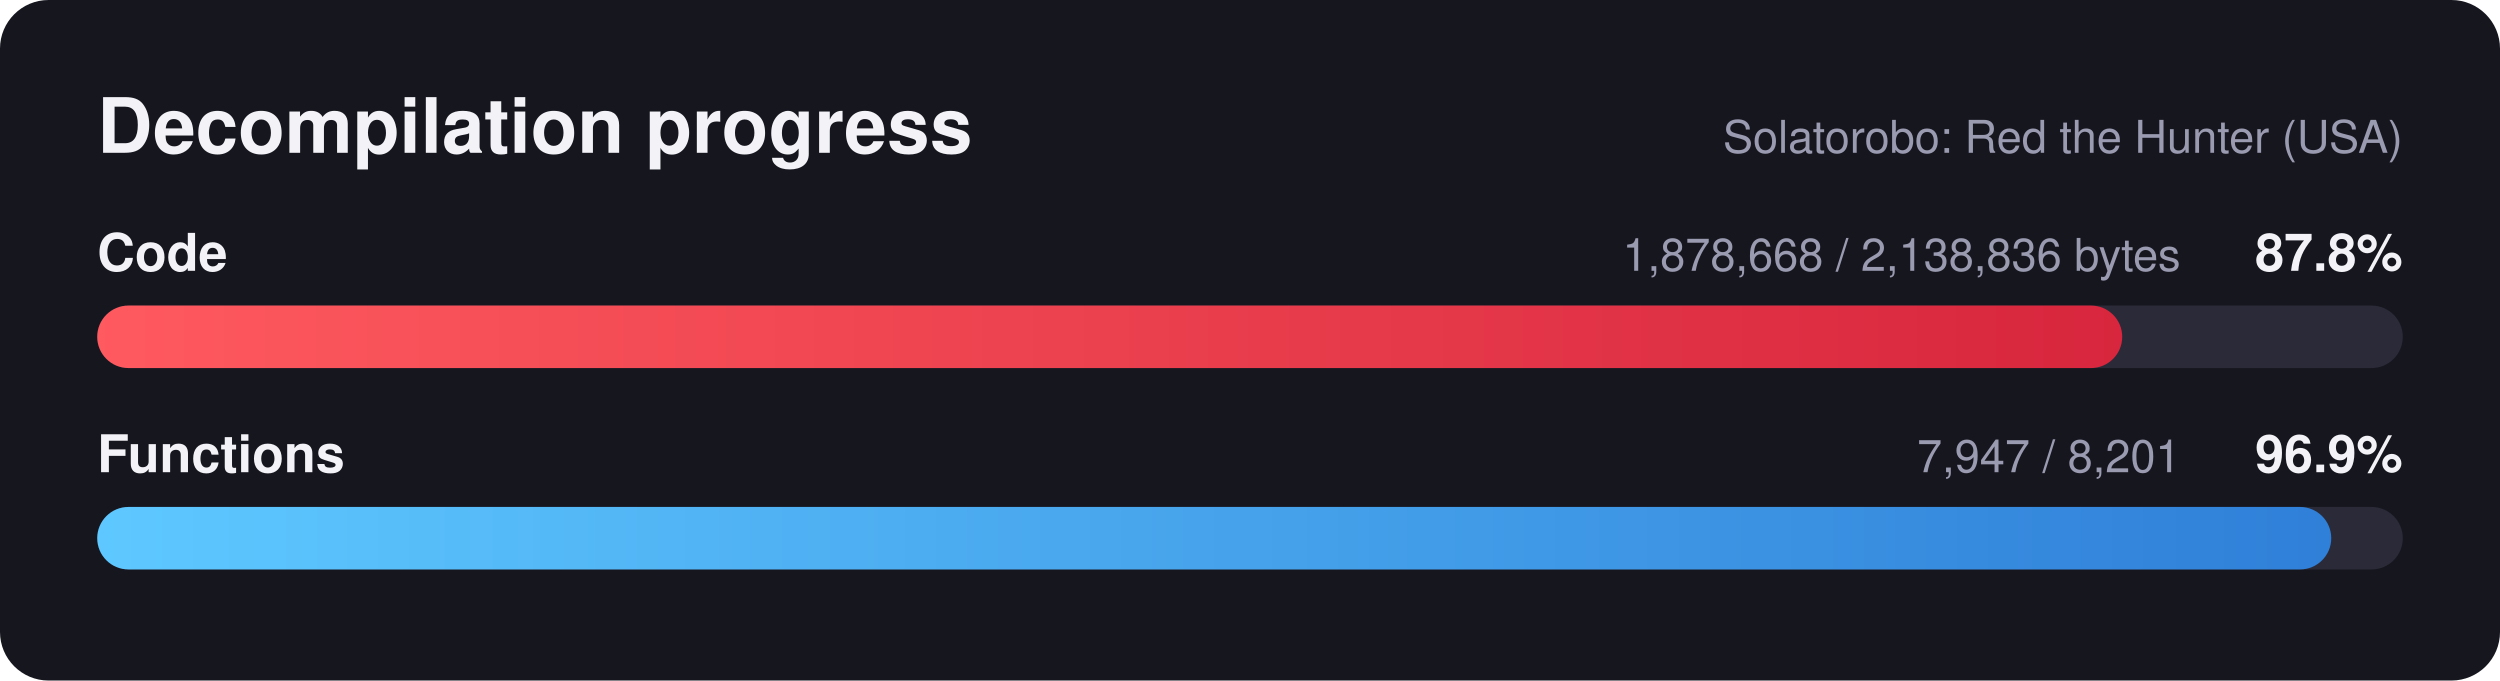
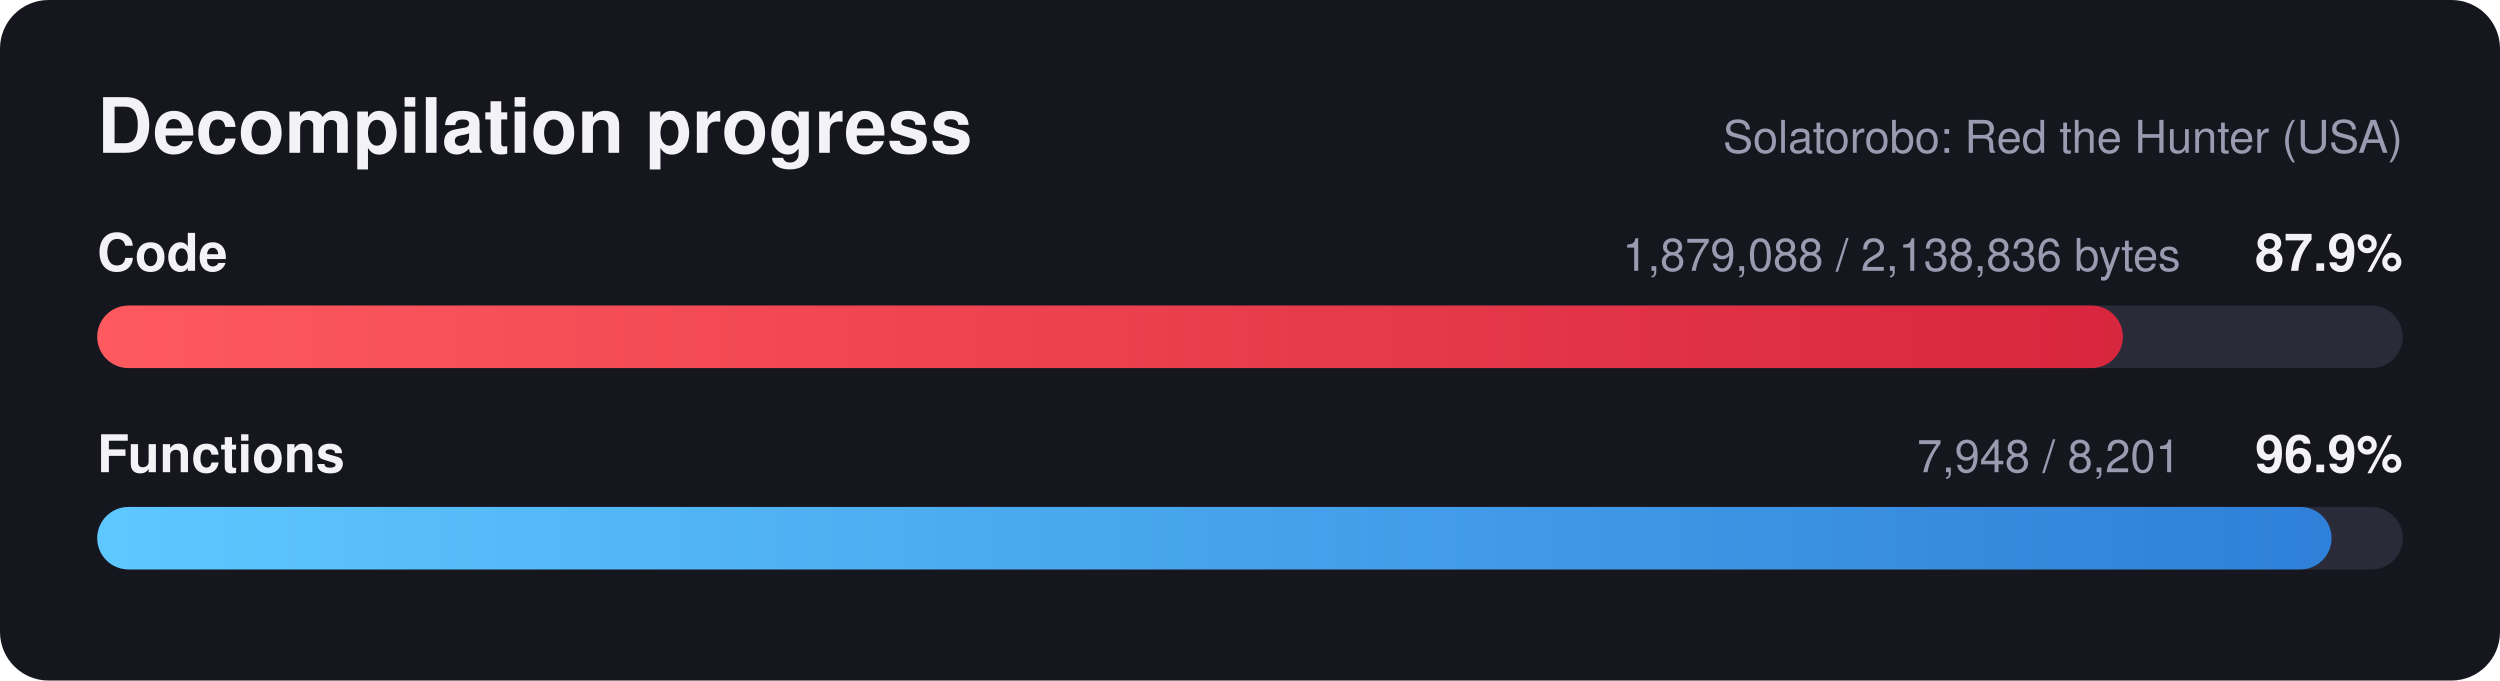
<svg xmlns="http://www.w3.org/2000/svg" width="720" height="196" viewBox="0 0 720 196" font-family="Segoe UI, Helvetica, Arial, sans-serif">
  <defs>
    <linearGradient id="red" x1="0" x2="1" y1="0" y2="0">
      <stop offset="0" stop-color="#ff5a5f" />
      <stop offset="1" stop-color="#d7263d" />
    </linearGradient>
    <linearGradient id="blue" x1="0" x2="1" y1="0" y2="0">
      <stop offset="0" stop-color="#5ec8ff" />
      <stop offset="1" stop-color="#2f7fd8" />
    </linearGradient>
  </defs>
  <rect width="720" height="196" rx="14" fill="#16161f" />
  <text x="28" y="44" fill="#f2f2f7" font-size="22" font-weight="700">Decompilation progress</text>
  <text x="692" y="44" fill="#9a9ab0" font-size="13" text-anchor="end">Solatorobo: Red the Hunter (USA)</text>
  <text x="28" y="78" fill="#f2f2f7" font-size="15" font-weight="600">Code</text>
-   <text x="692" y="78" fill="#f2f2f7" font-size="15" font-weight="700" text-anchor="end">87.8%</text>
-   <text x="628" y="78" fill="#9a9ab0" font-size="13" text-anchor="end">1,878,668 / 2,138,836 bytes</text>
+   <text x="692" y="78" fill="#f2f2f7" font-size="15" font-weight="700" text-anchor="end">87.9%</text>
+   <text x="628" y="78" fill="#9a9ab0" font-size="13" text-anchor="end">1,879,088 / 2,138,836 bytes</text>
  <rect x="28" y="88" width="664" height="18" rx="9.0" fill="#2a2a38" />
-   <rect x="28" y="88" width="583.2" height="18" rx="9.0" fill="url(#red)" />
+   <rect x="28" y="88" width="583.4" height="18" rx="9.0" fill="url(#red)" />
  <text x="28" y="136" fill="#f2f2f7" font-size="15" font-weight="600">Functions</text>
  <text x="692" y="136" fill="#f2f2f7" font-size="15" font-weight="700" text-anchor="end">96.9%</text>
-   <text x="628" y="136" fill="#9a9ab0" font-size="13" text-anchor="end">7,947 / 8,201</text>
+   <text x="628" y="136" fill="#9a9ab0" font-size="13" text-anchor="end">7,948 / 8,201</text>
  <rect x="28" y="146" width="664" height="18" rx="9.0" fill="#2a2a38" />
-   <rect x="28" y="146" width="643.4" height="18" rx="9.0" fill="url(#blue)" />
+   <rect x="28" y="146" width="643.5" height="18" rx="9.0" fill="url(#blue)" />
</svg>
